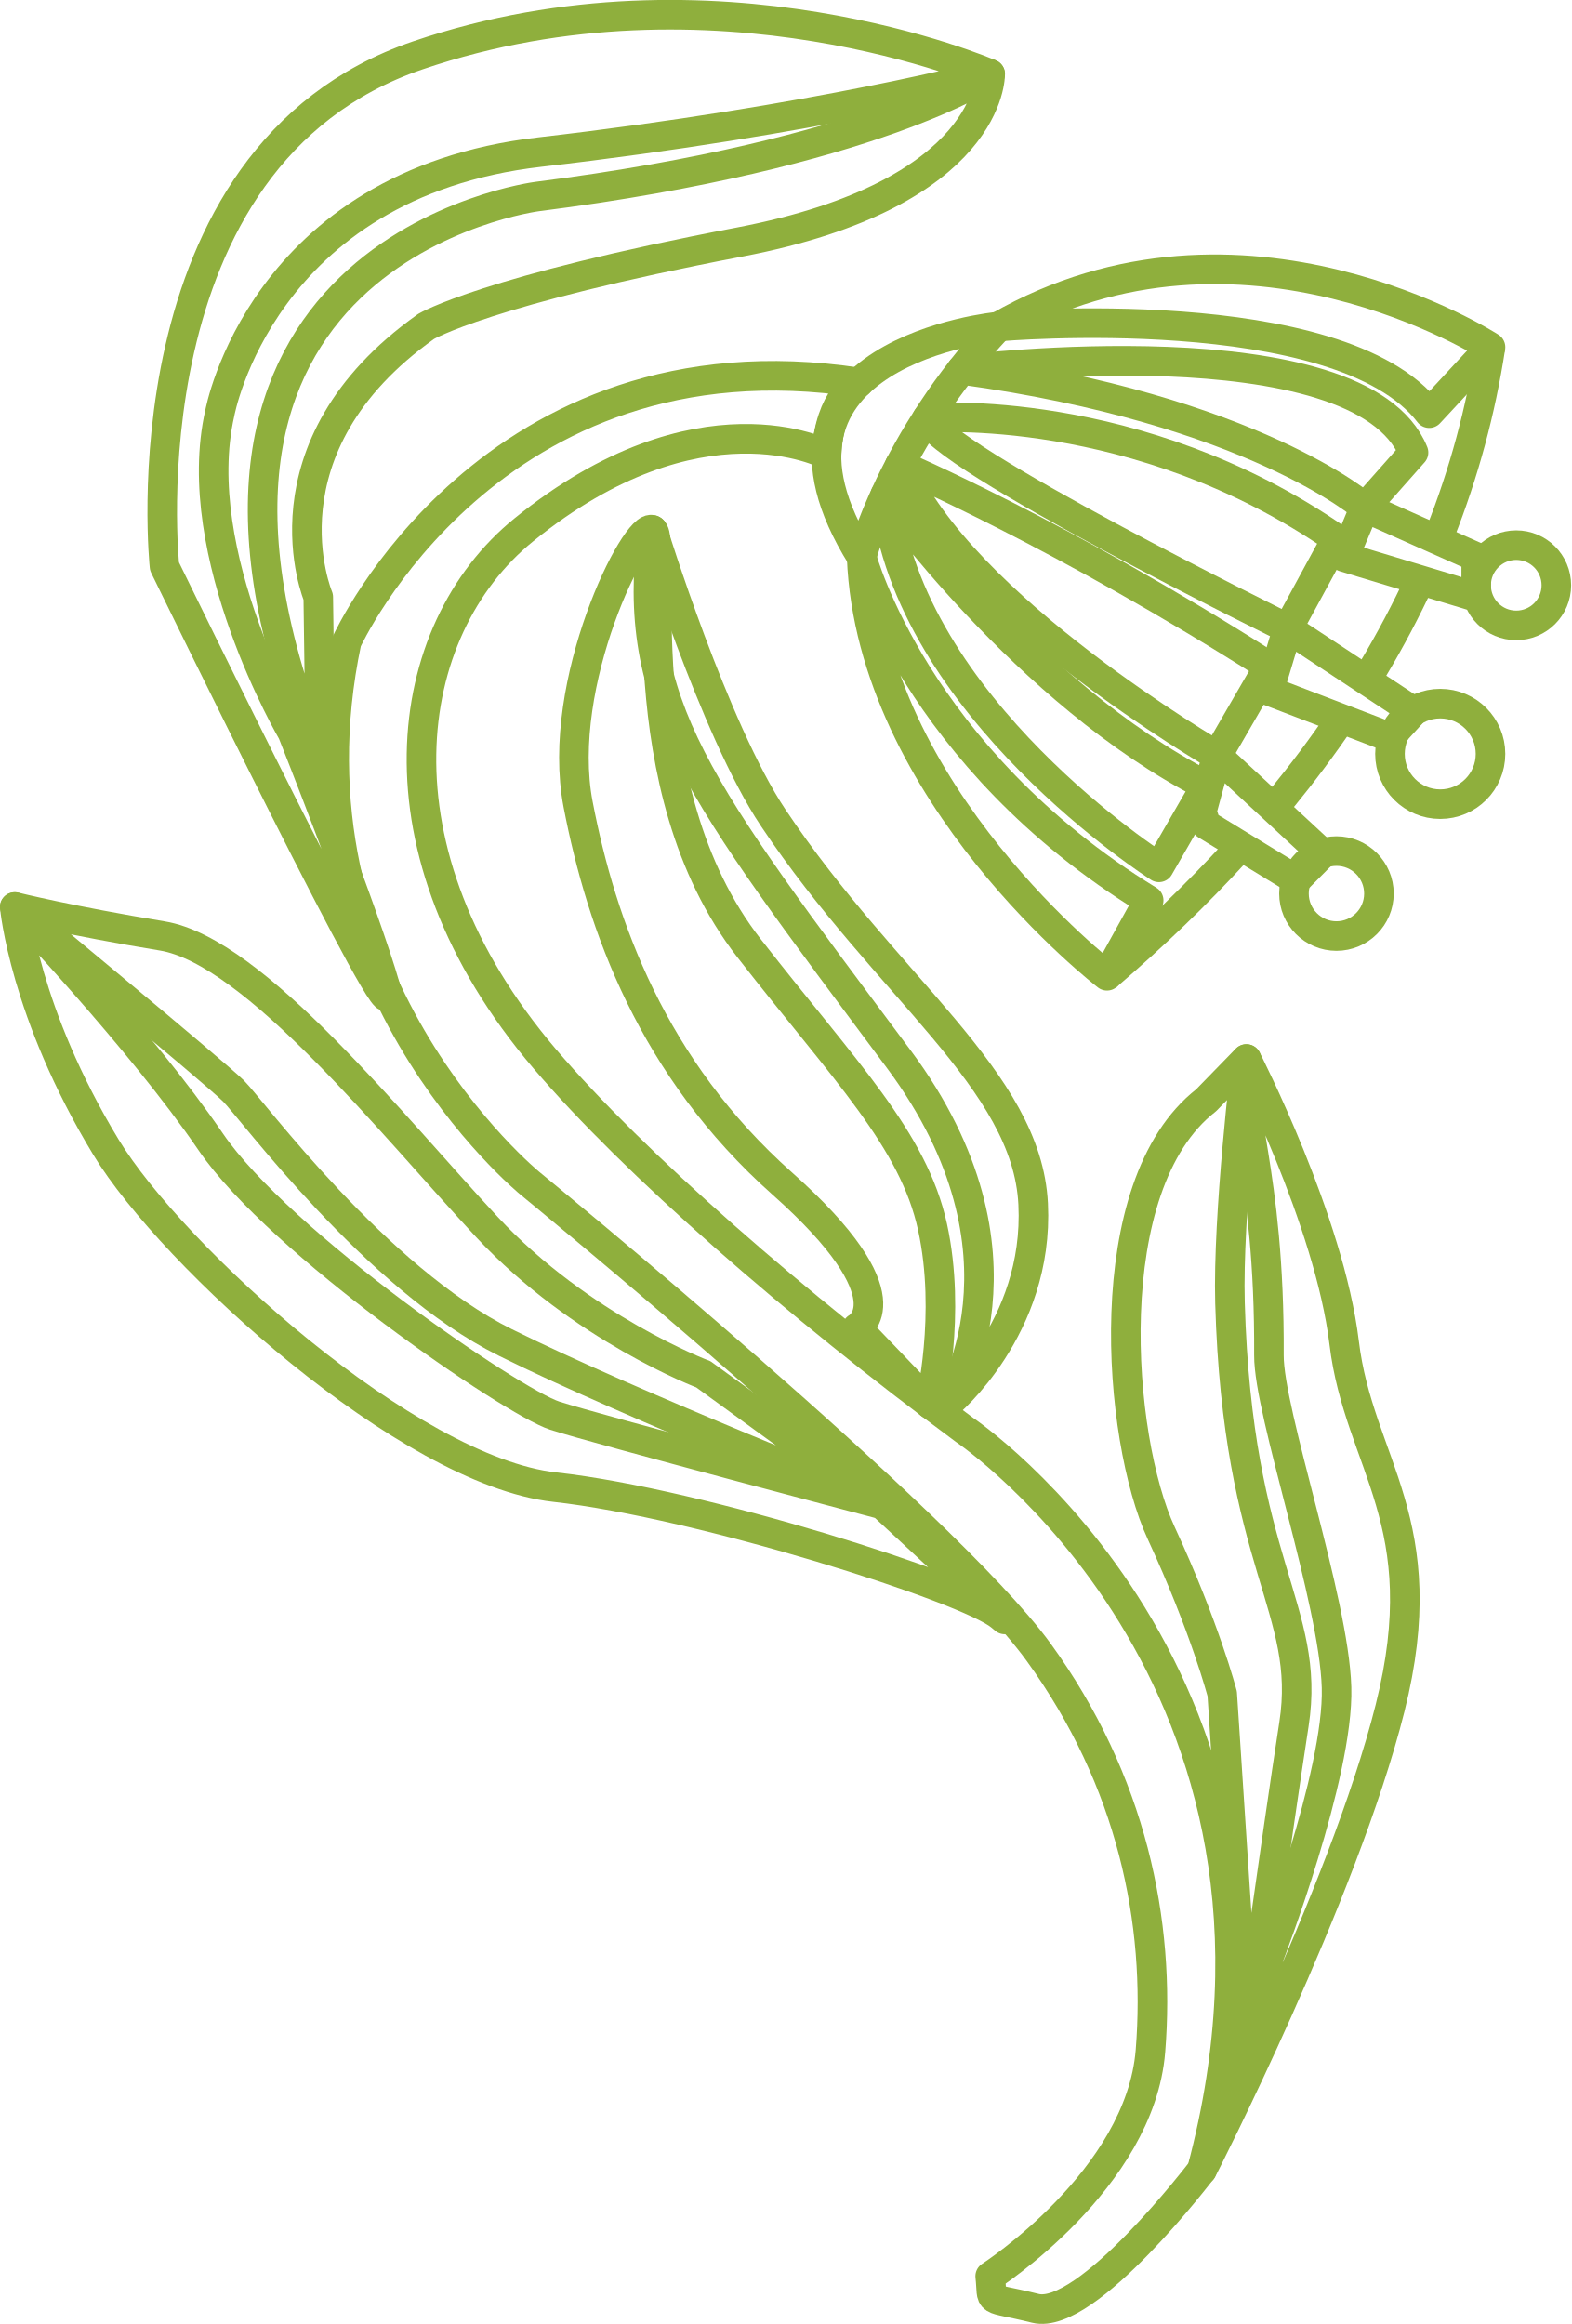
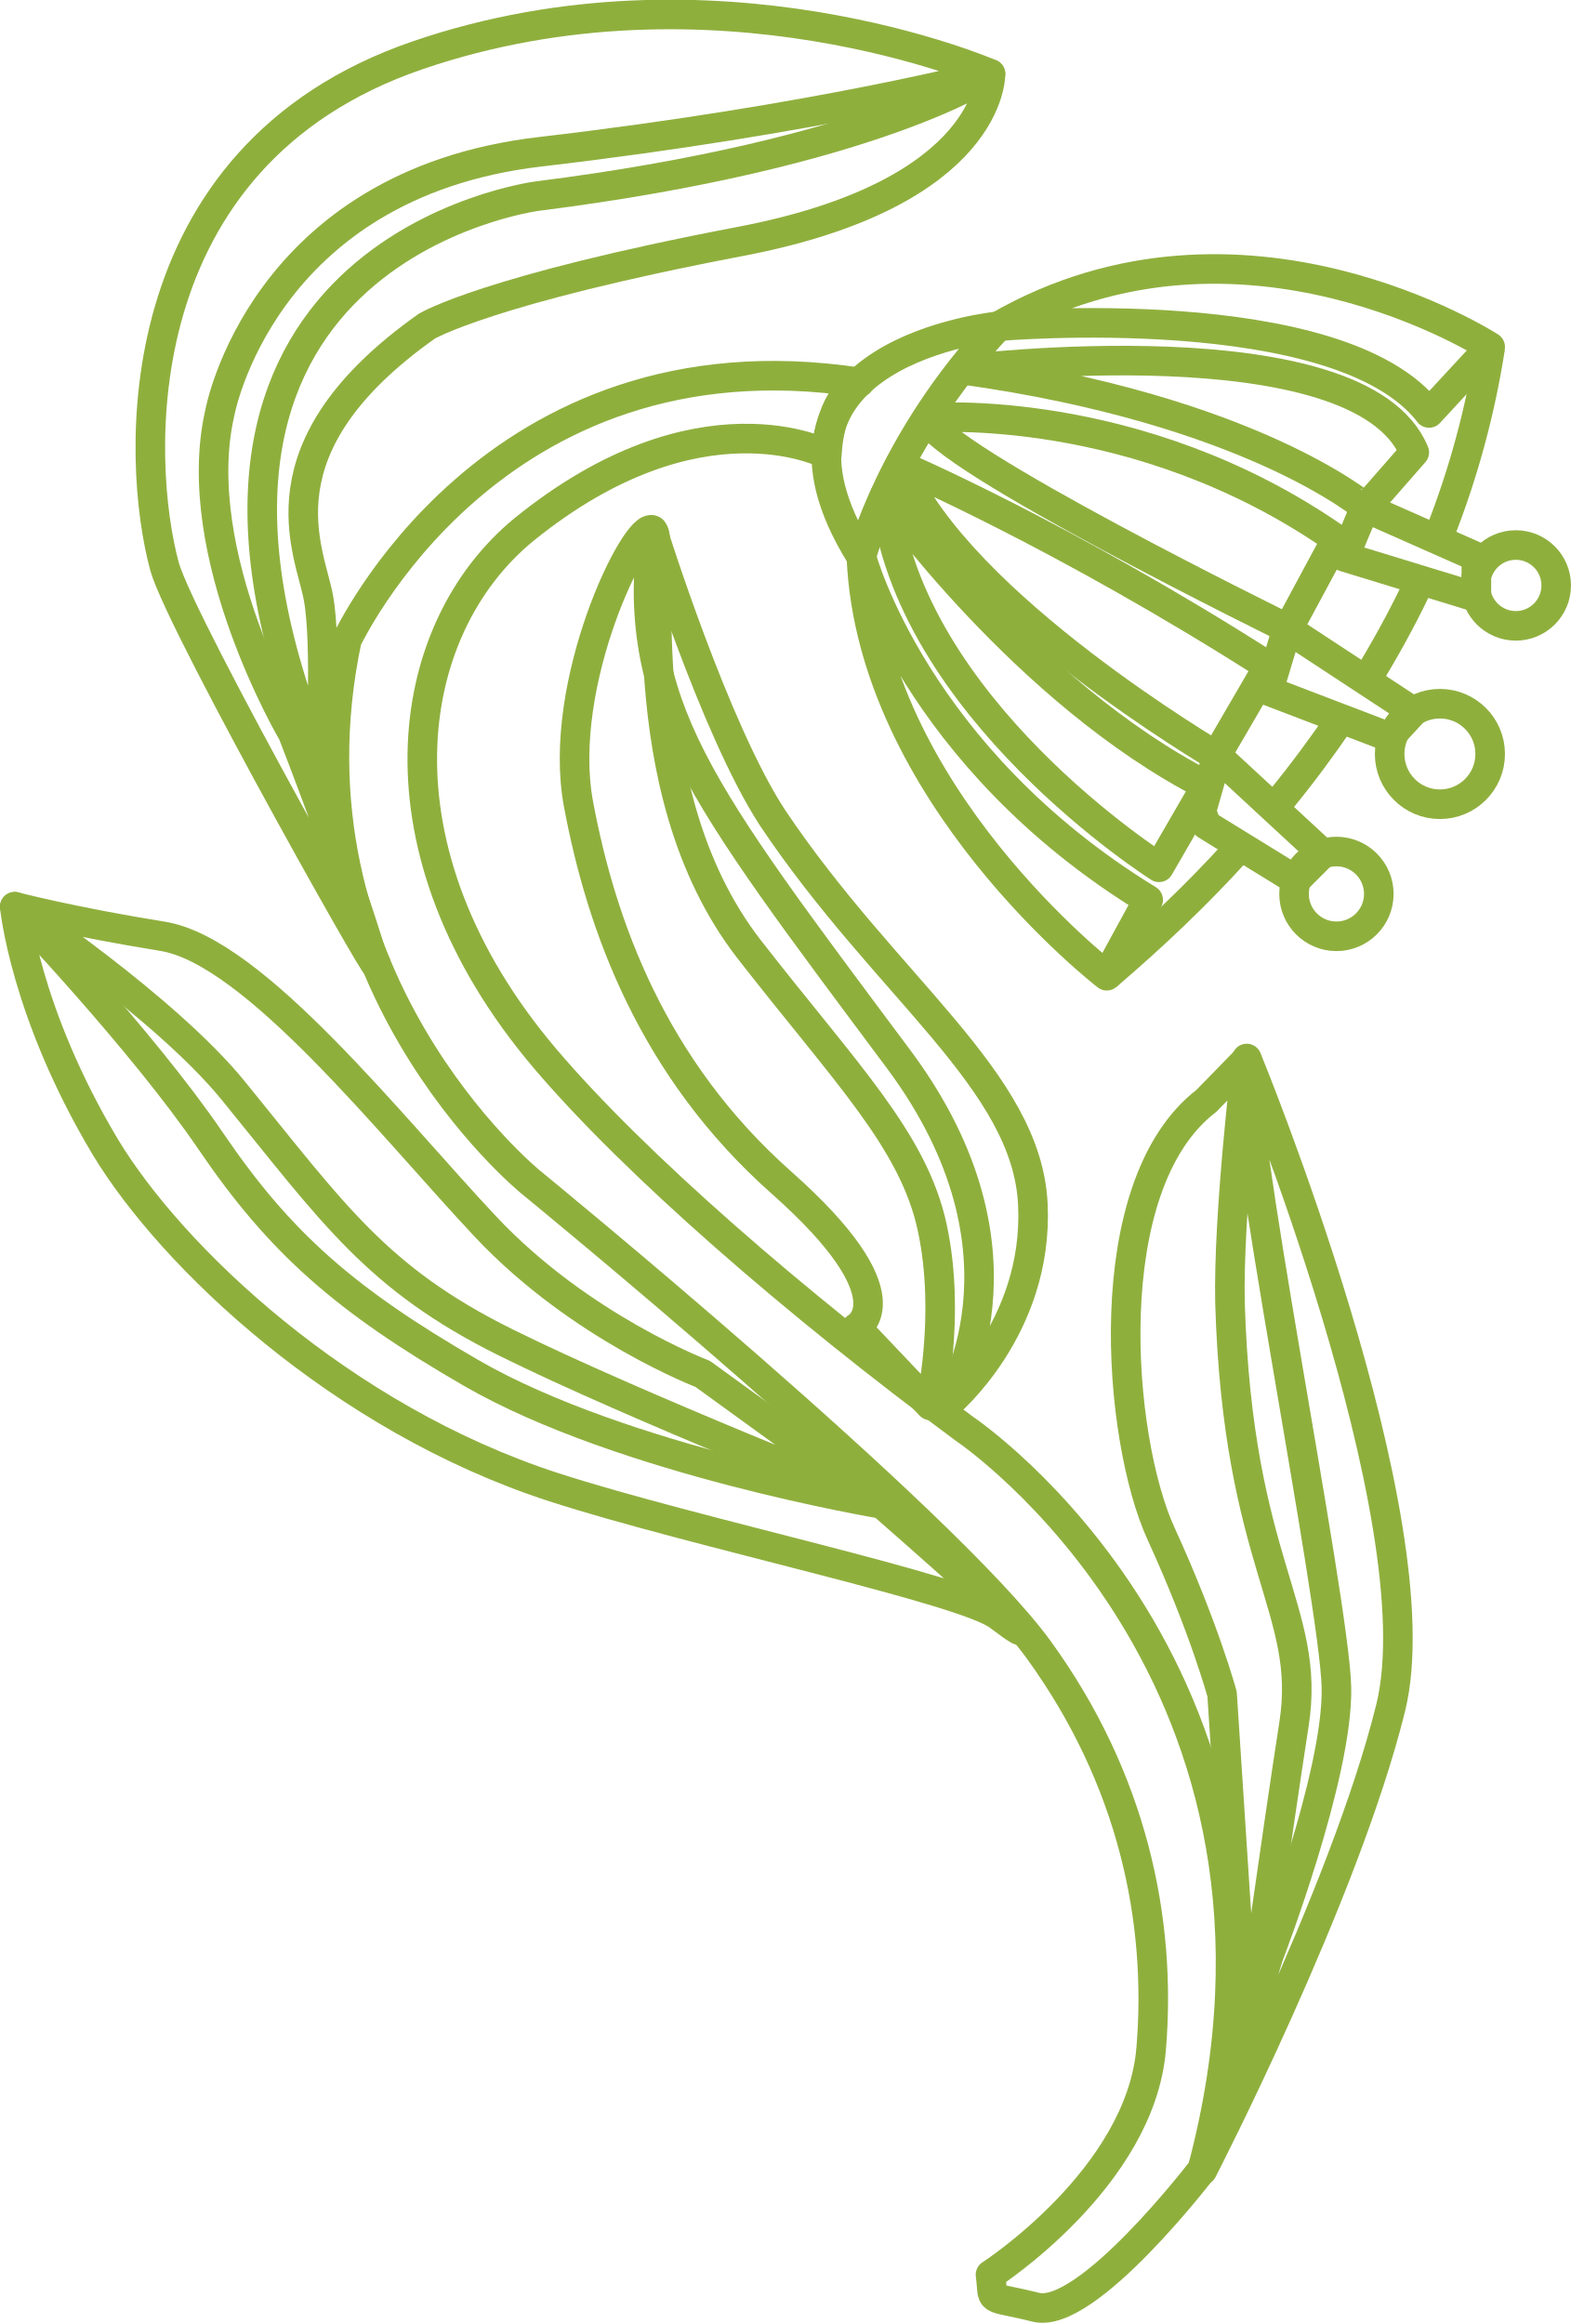
- <svg xmlns="http://www.w3.org/2000/svg" viewBox="0 0 159.4 235.79">
-   <defs>
-     <style>
-       .cls-1 {
-         fill: none;
-         stroke: #8faf3d;
-         stroke-linejoin: round;
-         stroke-width: 3px;
-       }
-     </style>
-   </defs>
-   <g id="leaf_1" data-name="leaf 1">
-     <path class="cls-1" d="M124,171.85s-1.75-6.73-6.19-16.31-6.55-35.26,4.55-43.9l4.09-4.2s-1.91,15.83-1.66,24.75c.76,26.61,8.29,31.06,6.49,42.74s-4.86,33.79-4.86,33.79l-2.42-36.86Z" />
-     <path class="cls-1" d="M128.74,198.52s7.12-18.45,6.86-27.32-6.89-27.87-6.86-33.7c.1-18.98-3.5-25.38-2.28-30.05,0,0,8.42,16.44,9.91,28.77s9.41,18.17,4.66,37.08-19.08,46.88-19.08,46.88l6.8-21.66Z" />
+ <svg xmlns="http://www.w3.org/2000/svg" version="1.1" id="Layer_1" x="0px" y="0px" viewBox="0 0 159.4 235.8">
+   <style type="text/css">
+ 	.st0{fill:none;stroke:#8FAF3D;stroke-width:3;stroke-linejoin:round;}
+ </style>
+   <g id="leaf_1">
+     <path class="st0" d="M124,171.9c0,0-1.8-6.7-6.2-16.3s-6.6-35.3,4.6-43.9l4.1-4.2c0,0-1.9,15.8-1.7,24.7   c0.8,26.6,8.3,31.1,6.5,42.7s-4.9,33.8-4.9,33.8L124,171.9L124,171.9z" />
+     <path class="st0" d="M128.7,198.5c0,0,7.1-18.4,6.9-27.3s-10.4-59.1-9.1-63.8c0,0,19.3,46.9,14.6,65.9S122,220.2,122,220.2   L128.7,198.5L128.7,198.5z" />
  </g>
-   <g id="leaf_2" data-name="leaf 2">
-     <path class="cls-1" d="M71.34,139.43s-12.38-4.67-21.95-14.95-23.58-27.98-32.92-29.52-14.97-2.94-14.97-2.94c0,0,20.33,16.81,22.2,18.68s14.48,19.01,27.56,25.5,38.25,16.44,38.25,16.44l-18.17-13.22Z" />
-     <path class="cls-1" d="M89.51,152.65s-28.91-7.62-33.23-9.02-27.91-17.51-34.91-27.79S1.5,92.03,1.5,92.03c0,0,.95,10.67,9.25,24.36,6.7,11.06,30.71,32.85,45.53,34.49s41.98,10.29,45.25,13.09-12.02-11.32-12.02-11.32Z" />
+   <g id="leaf_2">
+     <path class="st0" d="M71.3,139.4c0,0-12.4-4.7-22-14.9S25.8,96.5,16.5,95S1.5,92,1.5,92s15.3,10.2,22.2,18.7   c10.1,12.4,14.5,19,27.6,25.5s38.2,16.4,38.2,16.4L71.3,139.4L71.3,139.4z" />
+     <path class="st0" d="M89.5,152.6c0,0-26.3-4.4-41.7-13.3c-12.8-7.4-19.4-13.2-26.4-23.5S1.5,92,1.5,92s1,10.7,9.2,24.4   c6.7,11.1,23.9,27.5,45.5,34.5c14.2,4.6,41.9,10.4,45.2,13.1C110,170.5,89.5,152.6,89.5,152.6z" />
  </g>
-   <g id="leaf_3" data-name="leaf 3">
-     <path class="cls-1" d="M86.94,134.72s5.56-2.96-7.59-14.65c-13.15-11.7-18.33-26.16-20.7-38.47s5.92-28.77,7.55-27.83-3.01,26.02,9.81,42.45c9.81,12.58,16.66,19.4,18.6,28.27s-.25,17.98-.25,17.98l-7.42-7.74Z" />
-     <path class="cls-1" d="M96.09,142.47s9.89-15.14-4.92-35.03c-20.51-27.54-27.22-35.86-24.97-53.67,0,0,6.26,20.25,12.25,29.21,11.56,17.3,25.75,26.57,26.37,39.18s-8.72,20.32-8.72,20.32Z" />
+   <g id="leaf_3">
+     <path class="st0" d="M86.9,134.7c0,0,5.6-3-7.6-14.7C66.2,108.4,61,93.9,58.7,81.6s5.9-28.8,7.5-27.8s-3,26,9.8,42.5   c9.8,12.6,16.7,19.4,18.6,28.3s-0.2,18-0.2,18L86.9,134.7L86.9,134.7z" />
+     <path class="st0" d="M96.1,142.5c0,0,9.9-15.1-4.9-35c-20.5-27.5-27.2-35.9-25-53.7c0,0,6.3,20.2,12.2,29.2   c11.6,17.3,25.8,26.6,26.4,39.2S96.1,142.5,96.1,142.5L96.1,142.5z" />
  </g>
-   <g id="leaf_4" data-name="leaf 4">
-     <path class="cls-1" d="M32.52,77.3C11.26,25.48,54.5,19.94,54.5,19.94c34.1-4.34,45.96-12.43,45.96-12.43,0,0,.28,12.14-25.44,17.05-25.72,4.91-31.79,8.56-31.79,8.56-17.34,12.32-10.94,27.45-10.94,27.45l.23,16.72Z" />
-     <path class="cls-1" d="M29.71,74.39s-10.68-18.14-7.41-32.48c0,0,4.2-23.22,32.46-26.48s45.7-7.92,45.7-7.92c0,0-27.95-12.17-58.08-1.89S16.69,57.47,16.69,57.47c0,0,24.71,50.74,22.45,42.81-2.14-7.51-9.44-25.88-9.44-25.88Z" />
+   <g id="leaf_4">
+     <path class="st0" d="M32.5,77.3c-21.3-51.8,22-57.4,22-57.4c34.1-4.3,46-12.4,46-12.4s0.3,12.1-25.4,17s-31.8,8.6-31.8,8.6   C25.9,45.4,31.4,55.8,32.3,60.6S32.5,77.3,32.5,77.3L32.5,77.3z" />
+     <path class="st0" d="M29.7,74.4c0,0-10.7-18.1-7.4-32.5c0,0,4.2-23.2,32.5-26.5s45.7-7.9,45.7-7.9s-28-12.2-58.1-1.9   S13.8,46.9,16.7,57.5c1.7,6.1,25,47.3,21,39.4C35.5,89.3,29.7,74.4,29.7,74.4L29.7,74.4z" />
  </g>
  <g id="stem">
-     <path class="cls-1" d="M87.16,38.81s-3.04,1.44-3.3,7.31c0,0-12.91-6.8-30.72,7.64-12.54,10.17-15.84,32.59,2.13,53.67,8.99,10.55,25.38,24.9,42.58,37.64,0,0,37.39,25.14,24.09,75.09,0,0-11.67,15.34-16.9,14.04s-4.25-.33-4.58-3.26c0,0,15.21-9.79,16.26-22.85s-1.89-27.42-11.36-40.48-51.58-47.54-51.58-47.54c0,0-25.79-21.02-18.61-54.97,0,0,14.57-32,51.99-26.29Z" />
+     <path class="st0" d="M87.2,38.8c0,0-3,1.4-3.3,7.3c0,0-12.9-6.8-30.7,7.6c-12.5,10.2-15.8,32.6,2.1,53.7   c9,10.6,25.4,24.9,42.6,37.6c0,0,37.4,25.1,24.1,75.1c0,0-11.7,15.3-16.9,14s-4.2-0.3-4.6-3.3c0,0,15.2-9.8,16.3-22.9   s-1.9-27.4-11.4-40.5s-51.6-47.5-51.6-47.5s-25.8-21-18.6-55C35.2,65.1,49.7,33.1,87.2,38.8z" />
  </g>
  <g id="stamens">
-     <circle class="cls-1" cx="153.83" cy="59.38" r="4.07" />
-     <circle class="cls-1" cx="146.12" cy="76.49" r="5.1" />
-     <circle class="cls-1" cx="135.59" cy="90.66" r="4.31" />
-     <polygon class="cls-1" points="136.36 56.52 149.77 60.57 149.77 56.52 138.46 51.48 136.36 56.52" />
-     <polygon class="cls-1" points="130.65 63.76 143.41 72.17 141.01 74.8 128.74 70.1 130.65 63.76" />
-     <polygon class="cls-1" points="123.47 76.68 134.18 86.6 131.52 89.28 122.36 83.68 121.93 82.33 123.47 76.68" />
+     <circle class="st0" cx="153.8" cy="59.4" r="4.1" />
+     <circle class="st0" cx="146.1" cy="76.5" r="5.1" />
+     <circle class="st0" cx="135.6" cy="90.7" r="4.3" />
+     <polygon class="st0" points="136.4,56.5 149.8,60.6 149.8,56.5 138.5,51.5  " />
+     <polygon class="st0" points="130.6,63.8 143.4,72.2 141,74.8 128.7,70.1  " />
+     <polygon class="st0" points="123.5,76.7 134.2,86.6 131.5,89.3 122.4,83.7 121.9,82.3  " />
  </g>
  <g id="bulb">
-     <path class="cls-1" d="M146.12,54.07c2.41-6.1,4.11-12.38,5.1-18.85" />
-     <path class="cls-1" d="M139.3,67.88c1.77-2.96,3.36-5.97,4.78-9.03" />
-     <path class="cls-1" d="M129.97,81.11c2.2-2.69,4.24-5.42,6.12-8.19" />
-     <path class="cls-1" d="M112.31,99c4.79-4.11,9.16-8.32,13.11-12.64" />
-     <path class="cls-1" d="M87.42,56.52s5.44,20.32,29.12,34.83l-4.23,7.65s-23.94-18.4-24.89-42.48Z" />
-     <path class="cls-1" d="M101.31,33.13s34.6-3.01,43.69,8.79l6.22-6.7s-25.19-16.28-49.91-2.09Z" />
-     <path class="cls-1" d="M97.55,37.52s40.44-5.01,45.86,8.39l-4.94,5.58s-11.34-9.93-40.91-13.97Z" />
-     <path class="cls-1" d="M94.08,42.41s21.26-1.76,41.52,12.27l-4.94,9.09s-35.84-17.61-36.57-21.36Z" />
-     <path class="cls-1" d="M91.3,47.17s16.39,7.02,37.44,20.42l-5.26,9.09s-26.11-15.16-32.17-29.51Z" />
-     <path class="cls-1" d="M89.81,50.21s14.21,20.09,32.55,29.5l-4.78,8.29s-25.54-16.25-27.77-37.79Z" />
-     <path class="cls-1" d="M87.42,56.52s3.04-11.83,13.89-23.39c0,0-26.93,2.55-13.89,23.39Z" />
+     <path class="st0" d="M146.1,54.1c2.4-6.1,4.1-12.4,5.1-18.8" />
+     <path class="st0" d="M139.3,67.9c1.8-3,3.4-6,4.8-9" />
+     <path class="st0" d="M130,81.1c2.2-2.7,4.2-5.4,6.1-8.2" />
+     <path class="st0" d="M112.3,99c4.8-4.1,9.2-8.3,13.1-12.6" />
+     <path class="st0" d="M87.4,56.5c0,0,5.4,20.3,29.1,34.8l-4.2,7.7C112.3,99,88.4,80.6,87.4,56.5z" />
+     <path class="st0" d="M101.3,33.1c0,0,34.6-3,43.7,8.8l6.2-6.7C151.2,35.2,126,18.9,101.3,33.1z" />
+     <path class="st0" d="M97.6,37.5c0,0,40.4-5,45.9,8.4l-4.9,5.6C138.5,51.5,127.1,41.6,97.6,37.5L97.6,37.5z" />
+     <path class="st0" d="M94.1,42.4c0,0,21.3-1.8,41.5,12.3l-4.9,9.1C130.7,63.8,94.8,46.2,94.1,42.4L94.1,42.4z" />
+     <path class="st0" d="M91.3,47.2c0,0,16.4,7,37.4,20.4l-5.3,9.1C123.5,76.7,97.4,61.5,91.3,47.2L91.3,47.2z" />
+     <path class="st0" d="M89.8,50.2c0,0,14.2,20.1,32.6,29.5l-4.8,8.3C117.6,88,92,71.8,89.8,50.2z" />
+     <path class="st0" d="M87.4,56.5c0,0,3-11.8,13.9-23.4C101.3,33.1,74.4,35.7,87.4,56.5z" />
  </g>
</svg>
